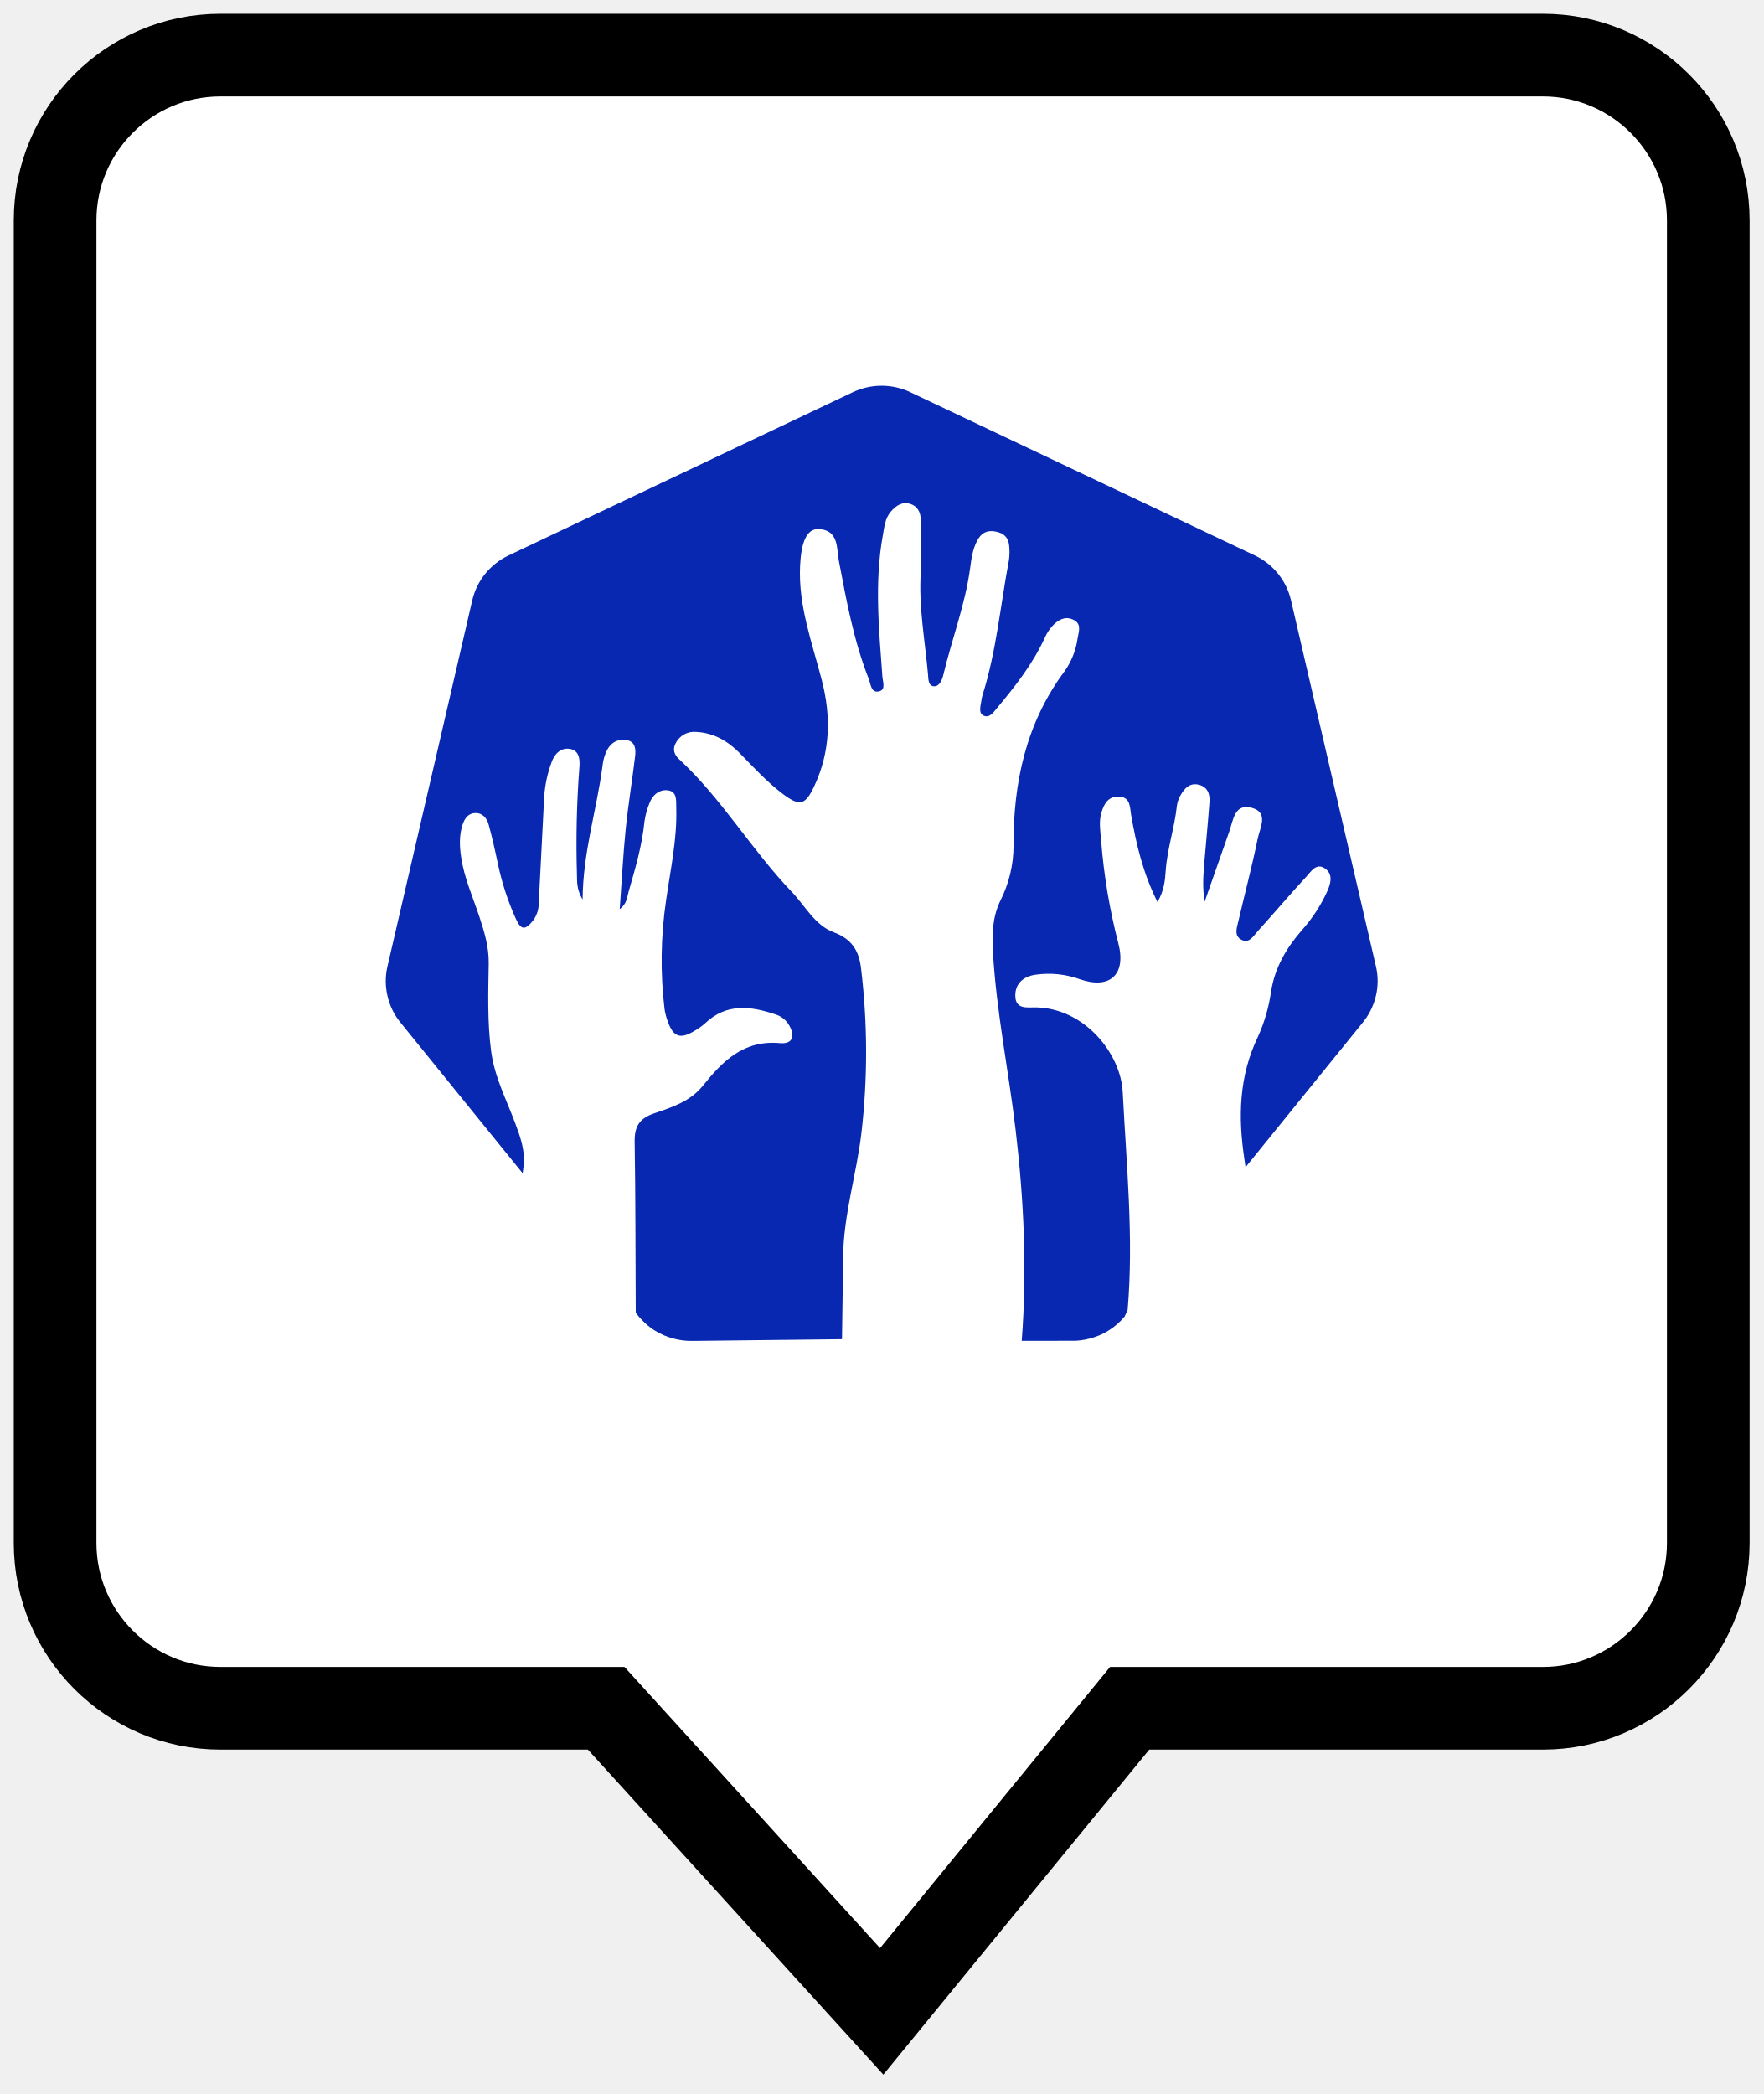
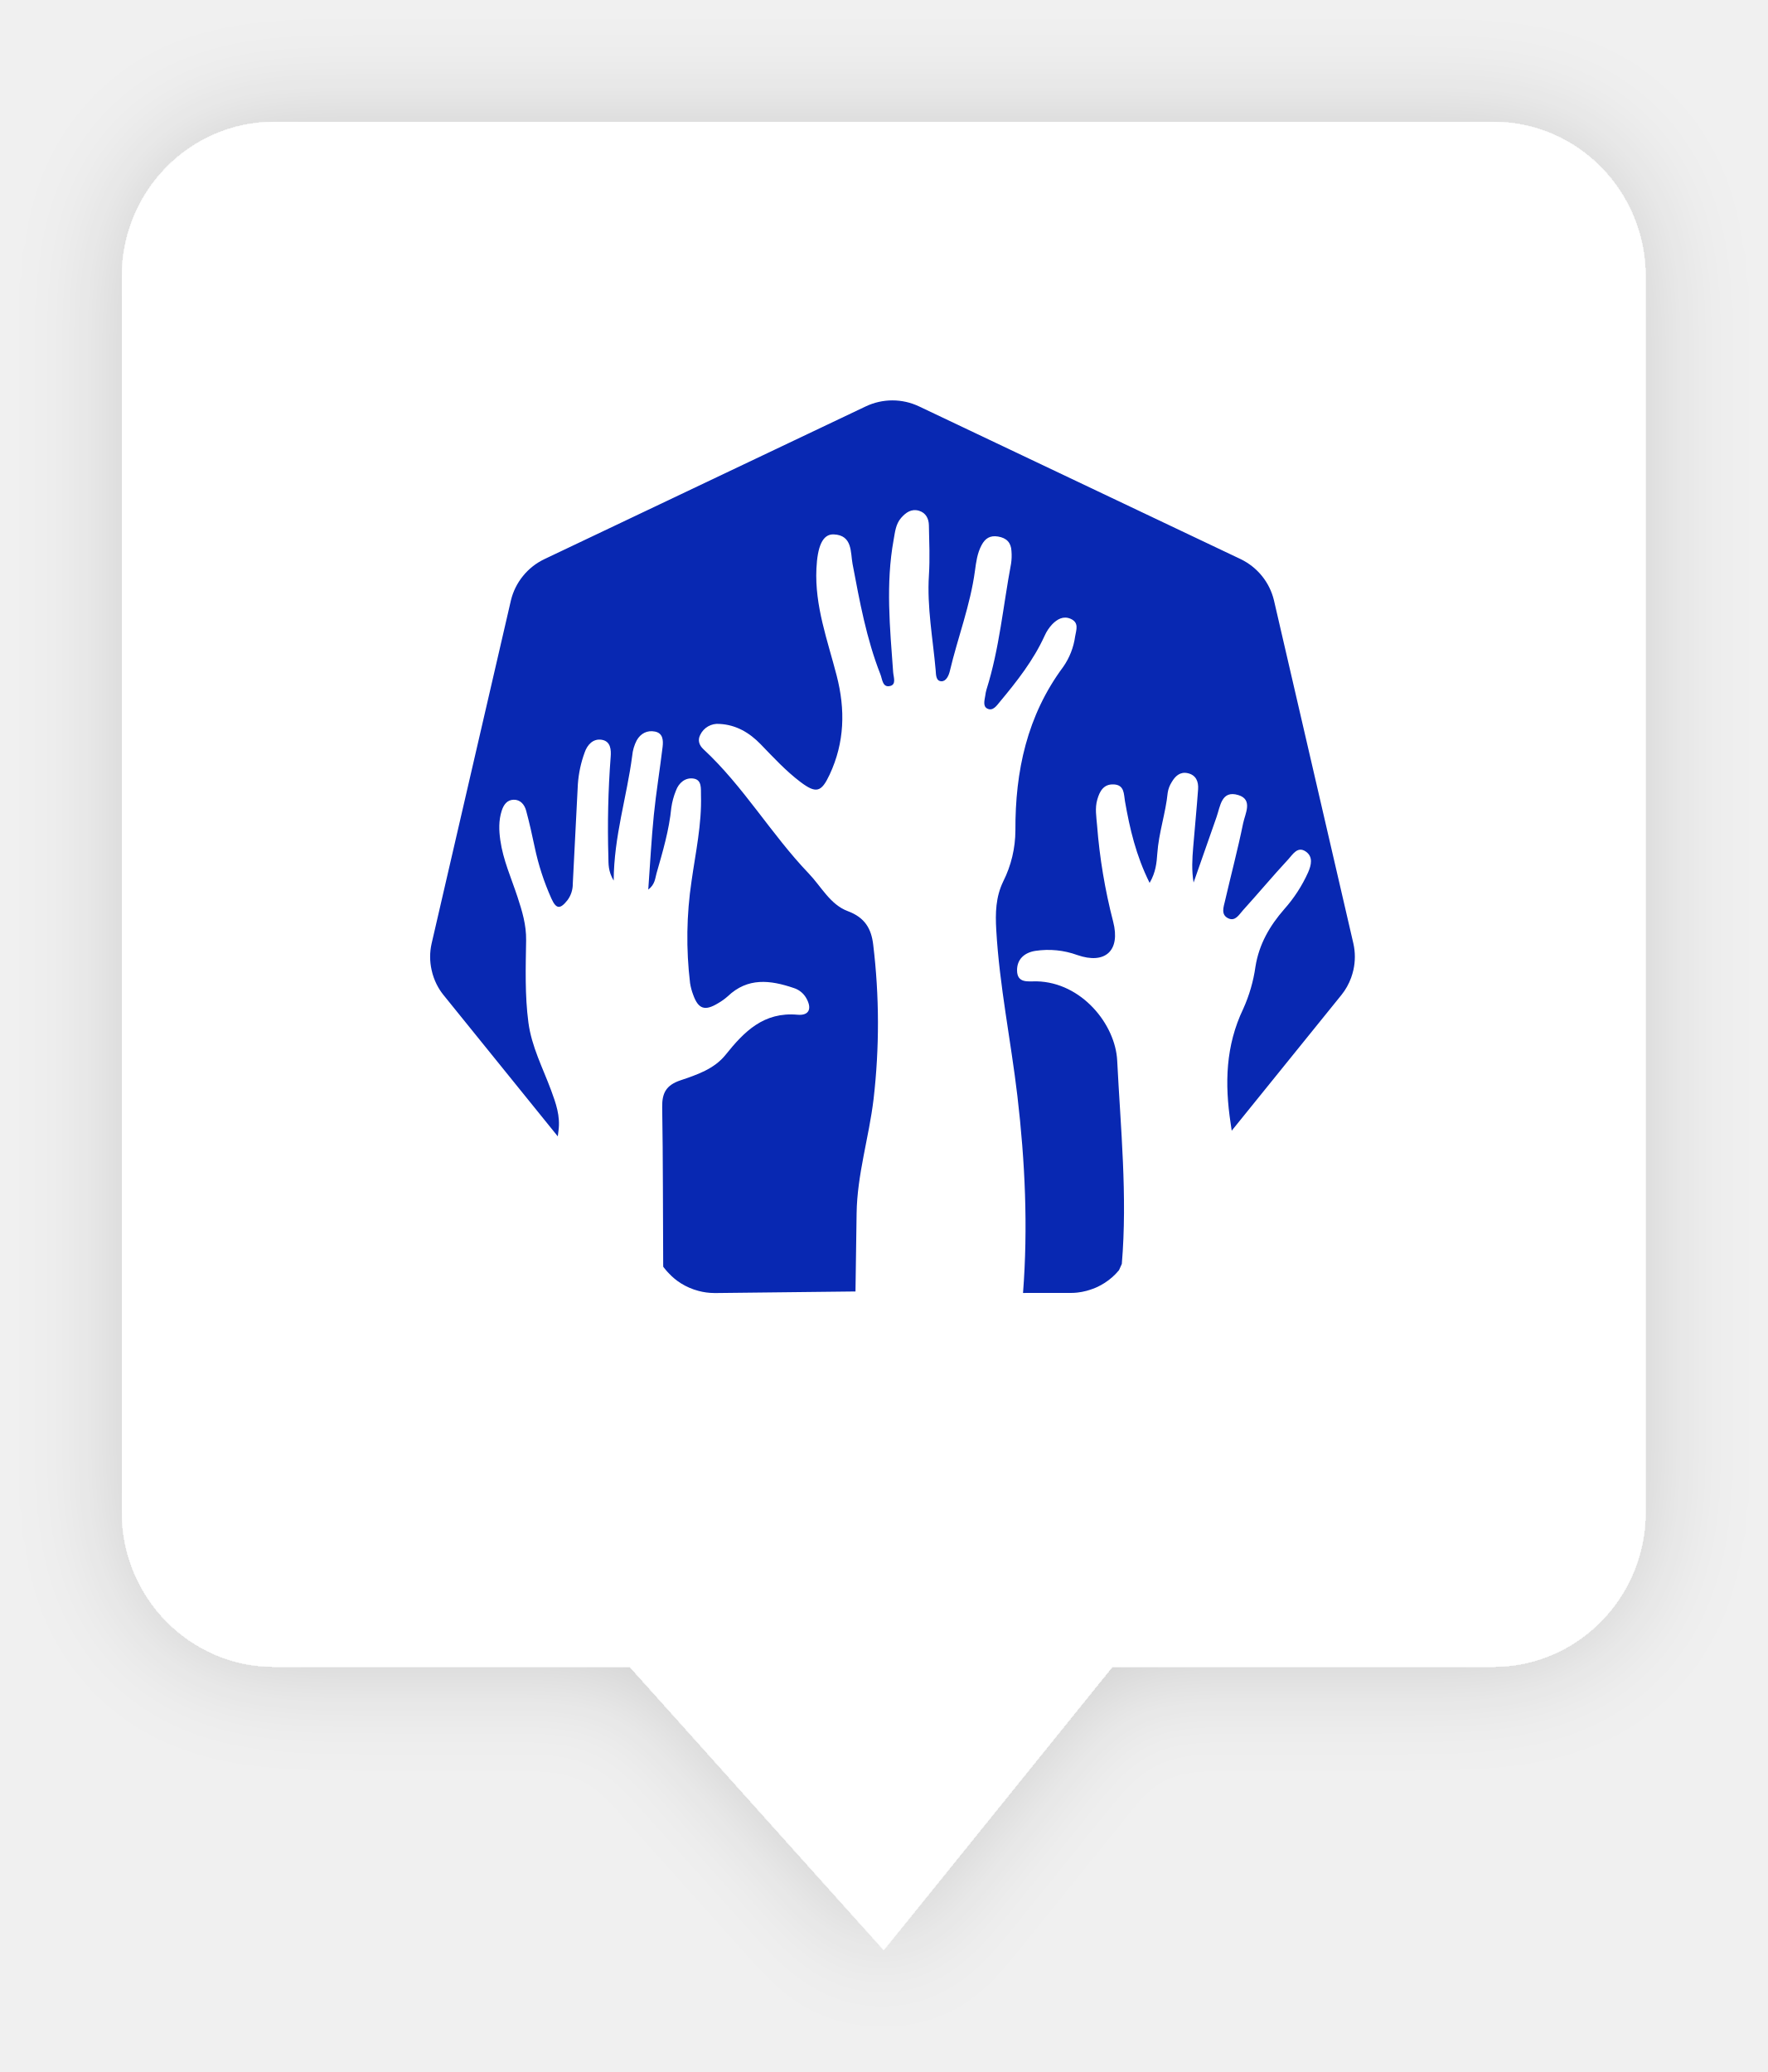
- <svg xmlns="http://www.w3.org/2000/svg" width="64" height="76" viewBox="0 0 64 76" fill="none">
-   <path d="M56 62H41L32 73L22 62H8C4.69 62 2 59.31 2 56V8C2 4.69 4.69 2 8 2H56C59.31 2 62 4.69 62 8V56C62 59.31 59.31 62 56 62Z" fill="white" stroke="black" stroke-width="3" />
-   <path d="M49.943 35.094L46.85 21.763C46.767 21.418 46.607 21.096 46.383 20.82C46.16 20.543 45.877 20.32 45.555 20.165L33.035 14.233C32.711 14.08 32.356 14 31.997 14C31.637 14 31.282 14.08 30.957 14.233L18.44 20.168C18.119 20.323 17.836 20.546 17.612 20.823C17.388 21.099 17.229 21.421 17.145 21.766L14.057 35.097C13.981 35.434 13.981 35.783 14.057 36.12C14.079 36.223 14.108 36.324 14.144 36.423C14.204 36.592 14.284 36.753 14.382 36.903C14.425 36.968 14.469 37.03 14.518 37.091L18.97 42.583C18.979 42.51 18.987 42.438 18.997 42.365C19.075 41.797 18.896 41.297 18.707 40.788C18.386 39.922 17.951 39.1 17.826 38.162C17.685 37.098 17.72 36.032 17.737 34.968C17.746 34.372 17.582 33.831 17.402 33.284C17.162 32.555 16.84 31.85 16.732 31.082C16.677 30.698 16.665 30.318 16.785 29.94C16.862 29.701 16.997 29.514 17.254 29.509C17.514 29.504 17.673 29.698 17.735 29.927C17.863 30.399 17.971 30.876 18.071 31.355C18.215 32.039 18.433 32.706 18.721 33.345C18.908 33.762 19.063 33.769 19.348 33.409C19.484 33.224 19.556 33.001 19.553 32.773C19.615 31.482 19.69 30.192 19.751 28.901C19.781 28.482 19.87 28.07 20.015 27.676C20.115 27.381 20.34 27.126 20.678 27.18C21.03 27.235 21.052 27.57 21.028 27.851C20.93 29.141 20.9 30.435 20.939 31.729C20.945 32.004 20.927 32.285 21.145 32.649C21.156 30.924 21.66 29.388 21.867 27.803C21.886 27.594 21.945 27.39 22.042 27.204C22.195 26.933 22.452 26.802 22.753 26.862C23.069 26.925 23.079 27.209 23.05 27.453C22.945 28.336 22.798 29.215 22.708 30.1C22.614 31.036 22.566 31.977 22.492 32.998C22.757 32.798 22.758 32.558 22.814 32.365C23.056 31.526 23.304 30.689 23.39 29.814C23.422 29.589 23.482 29.369 23.568 29.159C23.681 28.847 23.938 28.639 24.251 28.686C24.587 28.737 24.537 29.078 24.544 29.335C24.578 30.461 24.334 31.556 24.177 32.662C23.98 33.977 23.961 35.312 24.12 36.632C24.144 36.787 24.185 36.94 24.242 37.087C24.439 37.638 24.692 37.724 25.201 37.417C25.339 37.34 25.469 37.248 25.587 37.143C26.364 36.403 27.242 36.511 28.151 36.819C28.355 36.882 28.528 37.019 28.635 37.202C28.874 37.609 28.766 37.901 28.304 37.859C26.989 37.74 26.227 38.511 25.506 39.411C25.058 39.97 24.384 40.191 23.741 40.408C23.195 40.593 23.024 40.895 23.034 41.447C23.069 43.493 23.06 45.54 23.073 47.586C23.074 47.607 23.075 47.628 23.076 47.649L23.182 47.78C23.22 47.827 23.262 47.869 23.303 47.912C23.439 48.056 23.593 48.182 23.76 48.288C23.972 48.42 24.203 48.52 24.445 48.583C24.643 48.637 24.848 48.665 25.054 48.667H25.189L30.559 48.606C30.573 47.596 30.588 46.585 30.602 45.575C30.623 44.063 31.087 42.617 31.263 41.131C31.495 39.141 31.491 37.131 31.25 35.142C31.175 34.512 30.922 34.081 30.259 33.836C29.574 33.581 29.226 32.88 28.737 32.37C27.274 30.845 26.201 28.991 24.639 27.547C24.475 27.395 24.408 27.202 24.512 26.996C24.577 26.856 24.684 26.739 24.818 26.662C24.952 26.584 25.108 26.55 25.262 26.564C25.909 26.596 26.428 26.902 26.867 27.354C27.363 27.865 27.846 28.39 28.418 28.82C29.034 29.283 29.232 29.215 29.551 28.535C30.139 27.284 30.167 26.007 29.827 24.69C29.474 23.323 28.969 21.985 29.038 20.533C29.078 19.686 29.272 19.185 29.713 19.203C30.45 19.235 30.361 19.909 30.445 20.352C30.721 21.806 30.985 23.259 31.531 24.643C31.605 24.831 31.611 25.168 31.913 25.09C32.155 25.028 32.039 24.746 32.025 24.554C31.901 22.84 31.731 21.126 32.044 19.413C32.099 19.115 32.122 18.807 32.337 18.562C32.521 18.351 32.741 18.2 33.031 18.286C33.295 18.364 33.412 18.59 33.417 18.849C33.43 19.495 33.459 20.145 33.418 20.789C33.338 22.032 33.572 23.248 33.681 24.475C33.695 24.634 33.681 24.904 33.907 24.908C34.093 24.912 34.193 24.679 34.233 24.508C34.542 23.208 35.03 21.953 35.21 20.621C35.256 20.281 35.298 19.94 35.465 19.625C35.608 19.356 35.799 19.237 36.108 19.287C36.441 19.341 36.618 19.523 36.631 19.855C36.645 20.016 36.64 20.178 36.617 20.338C36.308 21.969 36.165 23.633 35.66 25.226C35.638 25.304 35.622 25.384 35.612 25.465C35.584 25.643 35.513 25.879 35.689 25.968C35.909 26.08 36.054 25.857 36.181 25.704C36.846 24.909 37.485 24.096 37.92 23.146C37.993 22.979 38.095 22.826 38.22 22.693C38.41 22.501 38.646 22.357 38.933 22.483C39.271 22.63 39.154 22.908 39.11 23.166C39.052 23.59 38.894 23.995 38.648 24.347C37.237 26.24 36.774 28.404 36.785 30.699C36.783 31.388 36.62 32.068 36.309 32.685C36.017 33.288 36.001 33.909 36.039 34.574C36.165 36.741 36.608 38.865 36.861 41.014C37.163 43.563 37.28 46.111 37.082 48.664L38.948 48.663C39.031 48.663 39.115 48.658 39.198 48.649C39.317 48.636 39.435 48.613 39.551 48.582C39.634 48.561 39.716 48.535 39.796 48.504C39.859 48.481 39.922 48.457 39.982 48.428C40.072 48.385 40.16 48.337 40.245 48.283C40.462 48.147 40.657 47.977 40.819 47.779L40.927 47.537C41.15 44.899 40.881 42.265 40.748 39.639C40.677 38.236 39.367 36.603 37.613 36.562C37.292 36.555 36.853 36.654 36.849 36.138C36.845 35.702 37.137 35.445 37.563 35.379C38.112 35.296 38.673 35.352 39.195 35.541C40.272 35.915 40.886 35.382 40.589 34.239C40.272 33.016 40.062 31.767 39.964 30.507C39.937 30.169 39.876 29.836 39.972 29.502C40.066 29.178 40.218 28.896 40.613 28.913C41.038 28.933 41.003 29.298 41.051 29.572C41.237 30.63 41.476 31.67 42.009 32.738C42.253 32.325 42.284 31.946 42.308 31.6C42.364 30.796 42.633 30.032 42.715 29.235C42.737 29.089 42.79 28.949 42.869 28.825C43.004 28.597 43.19 28.414 43.486 28.476C43.817 28.546 43.919 28.805 43.897 29.101C43.843 29.858 43.767 30.612 43.704 31.368C43.668 31.808 43.642 32.25 43.721 32.725C44.019 31.878 44.317 31.03 44.614 30.183C44.763 29.758 44.805 29.131 45.459 29.327C46.045 29.502 45.727 30.051 45.651 30.422C45.444 31.434 45.177 32.433 44.944 33.439C44.889 33.677 44.773 33.975 45.074 34.116C45.346 34.244 45.494 33.968 45.64 33.807C46.238 33.149 46.809 32.467 47.414 31.815C47.582 31.634 47.773 31.3 48.093 31.523C48.382 31.725 48.304 32.047 48.179 32.331C47.945 32.852 47.632 33.334 47.25 33.761C46.686 34.406 46.268 35.12 46.13 35.993C46.051 36.558 45.891 37.108 45.655 37.628C44.966 39.063 44.931 40.535 45.164 42.071C45.178 42.168 45.192 42.266 45.206 42.363L49.48 37.087C49.641 36.887 49.768 36.662 49.855 36.42C49.891 36.321 49.92 36.22 49.943 36.117C50.019 35.78 50.019 35.431 49.943 35.094Z" fill="#0828B2" />
+ <svg xmlns="http://www.w3.org/2000/svg" width="58" height="68" viewBox="0 0 58 68" fill="none">
+   <g filter="url(#filter0_d_17_3)">
+     <path d="M49 54.702H36.5L29 63.998L20.667 54.702H9C6.242 54.702 4 52.429 4 49.632V9.07C4 6.273 6.242 4 9 4H49C51.758 4 54 6.273 54 9.07V49.632C54 52.429 51.758 54.702 49 54.702Z" fill="white" />
+   </g>
+   <path d="M44.412 30.966L41.805 19.701C41.735 19.409 41.601 19.137 41.412 18.903C41.223 18.67 40.985 18.481 40.714 18.35L30.16 13.338C29.887 13.208 29.588 13.14 29.285 13.14C28.982 13.14 28.682 13.208 28.409 13.338L17.858 18.353C17.587 18.483 17.348 18.672 17.16 18.906C16.971 19.139 16.836 19.412 16.766 19.703L14.163 30.968C14.099 31.253 14.099 31.548 14.163 31.833C14.181 31.92 14.206 32.005 14.236 32.089C14.287 32.231 14.355 32.367 14.437 32.495C14.473 32.549 14.511 32.602 14.552 32.653L18.304 37.294C18.312 37.233 18.319 37.171 18.327 37.11C18.393 36.63 18.242 36.207 18.083 35.777C17.812 35.046 17.445 34.35 17.34 33.559C17.221 32.659 17.251 31.759 17.265 30.859C17.273 30.355 17.134 29.898 16.982 29.436C16.78 28.82 16.509 28.224 16.418 27.575C16.372 27.251 16.361 26.929 16.463 26.61C16.527 26.408 16.641 26.25 16.858 26.246C17.077 26.242 17.211 26.406 17.264 26.599C17.372 26.998 17.462 27.402 17.547 27.806C17.668 28.384 17.852 28.948 18.094 29.488C18.252 29.84 18.383 29.846 18.623 29.541C18.738 29.386 18.798 29.197 18.796 29.005C18.848 27.914 18.911 26.823 18.963 25.732C18.988 25.379 19.063 25.03 19.185 24.697C19.269 24.448 19.459 24.233 19.744 24.278C20.041 24.325 20.059 24.608 20.039 24.845C19.956 25.935 19.932 27.029 19.964 28.122C19.969 28.354 19.954 28.592 20.138 28.9C20.147 27.442 20.572 26.144 20.746 24.804C20.762 24.628 20.812 24.456 20.894 24.298C21.023 24.069 21.24 23.958 21.493 24.009C21.759 24.062 21.768 24.302 21.744 24.509C21.655 25.255 21.531 25.998 21.456 26.745C21.376 27.537 21.336 28.332 21.273 29.195C21.497 29.026 21.498 28.823 21.545 28.659C21.748 27.951 21.958 27.243 22.03 26.504C22.057 26.314 22.108 26.128 22.18 25.95C22.275 25.687 22.492 25.511 22.756 25.551C23.039 25.593 22.997 25.882 23.003 26.099C23.031 27.051 22.826 27.976 22.694 28.911C22.527 30.022 22.511 31.15 22.645 32.265C22.666 32.397 22.7 32.525 22.748 32.65C22.915 33.115 23.128 33.188 23.557 32.929C23.673 32.863 23.782 32.785 23.882 32.697C24.537 32.072 25.277 32.163 26.044 32.424C26.215 32.477 26.361 32.592 26.452 32.747C26.653 33.091 26.561 33.337 26.172 33.302C25.064 33.202 24.422 33.853 23.814 34.613C23.436 35.086 22.867 35.273 22.326 35.456C21.866 35.612 21.722 35.867 21.73 36.334C21.759 38.063 21.752 39.793 21.763 41.522C21.763 41.54 21.765 41.557 21.765 41.575L21.855 41.686C21.887 41.725 21.922 41.761 21.957 41.797C22.071 41.919 22.201 42.026 22.342 42.115C22.521 42.227 22.715 42.311 22.919 42.365C23.087 42.41 23.259 42.434 23.433 42.435H23.546L28.073 42.384C28.085 41.53 28.097 40.676 28.11 39.822C28.127 38.545 28.518 37.323 28.667 36.067C28.862 34.386 28.858 32.687 28.655 31.006C28.593 30.474 28.379 30.11 27.82 29.902C27.243 29.687 26.95 29.095 26.537 28.664C25.304 27.375 24.399 25.809 23.083 24.588C22.945 24.46 22.888 24.297 22.976 24.122C23.031 24.004 23.121 23.905 23.234 23.84C23.347 23.775 23.478 23.746 23.608 23.758C24.153 23.785 24.591 24.043 24.961 24.425C25.379 24.857 25.787 25.3 26.268 25.664C26.787 26.055 26.954 25.998 27.224 25.423C27.719 24.366 27.743 23.287 27.456 22.174C27.158 21.018 26.733 19.888 26.791 18.661C26.825 17.945 26.988 17.522 27.36 17.538C27.982 17.564 27.906 18.134 27.977 18.508C28.21 19.737 28.432 20.965 28.892 22.134C28.955 22.293 28.96 22.578 29.215 22.512C29.418 22.46 29.321 22.221 29.309 22.059C29.204 20.61 29.061 19.162 29.325 17.715C29.371 17.463 29.391 17.203 29.571 16.996C29.727 16.817 29.912 16.689 30.156 16.762C30.38 16.828 30.478 17.019 30.482 17.238C30.493 17.784 30.518 18.333 30.483 18.877C30.416 19.927 30.613 20.956 30.704 21.992C30.716 22.126 30.704 22.355 30.895 22.358C31.052 22.361 31.136 22.165 31.17 22.02C31.43 20.921 31.842 19.861 31.993 18.735C32.032 18.448 32.068 18.16 32.209 17.894C32.329 17.666 32.49 17.566 32.75 17.608C33.031 17.654 33.18 17.808 33.192 18.088C33.203 18.224 33.199 18.361 33.179 18.496C32.919 19.875 32.798 21.28 32.373 22.627C32.354 22.693 32.34 22.76 32.332 22.828C32.308 22.98 32.248 23.179 32.397 23.254C32.582 23.349 32.705 23.16 32.812 23.031C33.372 22.359 33.911 21.672 34.278 20.869C34.34 20.728 34.425 20.599 34.531 20.486C34.691 20.324 34.89 20.203 35.132 20.308C35.417 20.433 35.318 20.668 35.281 20.886C35.232 21.245 35.098 21.587 34.891 21.884C33.702 23.483 33.312 25.313 33.321 27.251C33.319 27.834 33.182 28.409 32.92 28.93C32.674 29.44 32.66 29.964 32.693 30.526C32.798 32.357 33.172 34.152 33.386 35.968C33.639 38.122 33.738 40.275 33.571 42.433L35.144 42.432C35.215 42.432 35.285 42.428 35.355 42.42C35.456 42.409 35.555 42.39 35.653 42.364C35.723 42.345 35.792 42.323 35.859 42.298C35.912 42.278 35.965 42.258 36.016 42.233C36.092 42.197 36.166 42.156 36.237 42.111C36.421 41.996 36.584 41.852 36.721 41.685L36.813 41.48C37.001 39.251 36.773 37.025 36.661 34.806C36.602 33.62 35.498 32.241 34.019 32.206C33.749 32.2 33.379 32.284 33.375 31.848C33.371 31.48 33.618 31.262 33.977 31.206C34.44 31.136 34.913 31.183 35.352 31.343C36.26 31.659 36.778 31.209 36.528 30.244C36.26 29.209 36.084 28.154 36.001 27.089C35.978 26.804 35.926 26.523 36.008 26.24C36.087 25.966 36.215 25.728 36.548 25.743C36.906 25.759 36.876 26.068 36.917 26.299C37.074 27.193 37.275 28.072 37.725 28.975C37.93 28.626 37.956 28.306 37.977 28.013C38.024 27.333 38.251 26.688 38.319 26.014C38.338 25.891 38.383 25.773 38.45 25.668C38.563 25.475 38.72 25.321 38.969 25.373C39.249 25.432 39.334 25.651 39.316 25.902C39.27 26.541 39.206 27.178 39.154 27.817C39.123 28.189 39.101 28.562 39.168 28.964C39.419 28.248 39.67 27.532 39.921 26.815C40.046 26.457 40.081 25.926 40.633 26.092C41.126 26.24 40.858 26.704 40.794 27.018C40.62 27.872 40.395 28.717 40.199 29.567C40.153 29.768 40.054 30.02 40.308 30.139C40.537 30.247 40.662 30.014 40.785 29.878C41.289 29.322 41.771 28.745 42.281 28.195C42.422 28.041 42.583 27.759 42.852 27.948C43.096 28.118 43.031 28.391 42.926 28.631C42.728 29.071 42.464 29.478 42.142 29.839C41.667 30.384 41.315 30.987 41.198 31.726C41.131 32.203 40.996 32.668 40.798 33.107C40.217 34.32 40.187 35.564 40.383 36.861C40.396 36.944 40.407 37.026 40.419 37.108L44.022 32.65C44.158 32.481 44.264 32.29 44.338 32.087C44.368 32.003 44.393 31.917 44.413 31.83C44.476 31.545 44.476 31.25 44.412 30.966Z" fill="#0828B2" />
+   <defs>
+     <filter id="filter0_d_17_3" x="0.628" y="0.628" width="56.743" height="66.741" filterUnits="userSpaceOnUse" color-interpolation-filters="sRGB">
+       <feFlood flood-opacity="0" result="BackgroundImageFix" />
+       <feColorMatrix in="SourceAlpha" type="matrix" values="0 0 0 0 0 0 0 0 0 0 0 0 0 0 0 0 0 0 127 0" result="hardAlpha" />
+       <feOffset />
+       <feGaussianBlur stdDeviation="1.686" />
+       <feComposite in2="hardAlpha" operator="out" />
+       <feColorMatrix type="matrix" values="0 0 0 0 0 0 0 0 0 0 0 0 0 0 0 0 0 0 0.15 0" />
+       <feBlend mode="normal" in2="BackgroundImageFix" result="effect1_dropShadow_17_3" />
+       <feBlend mode="normal" in="SourceGraphic" in2="effect1_dropShadow_17_3" result="shape" />
+     </filter>
+   </defs>
</svg>
